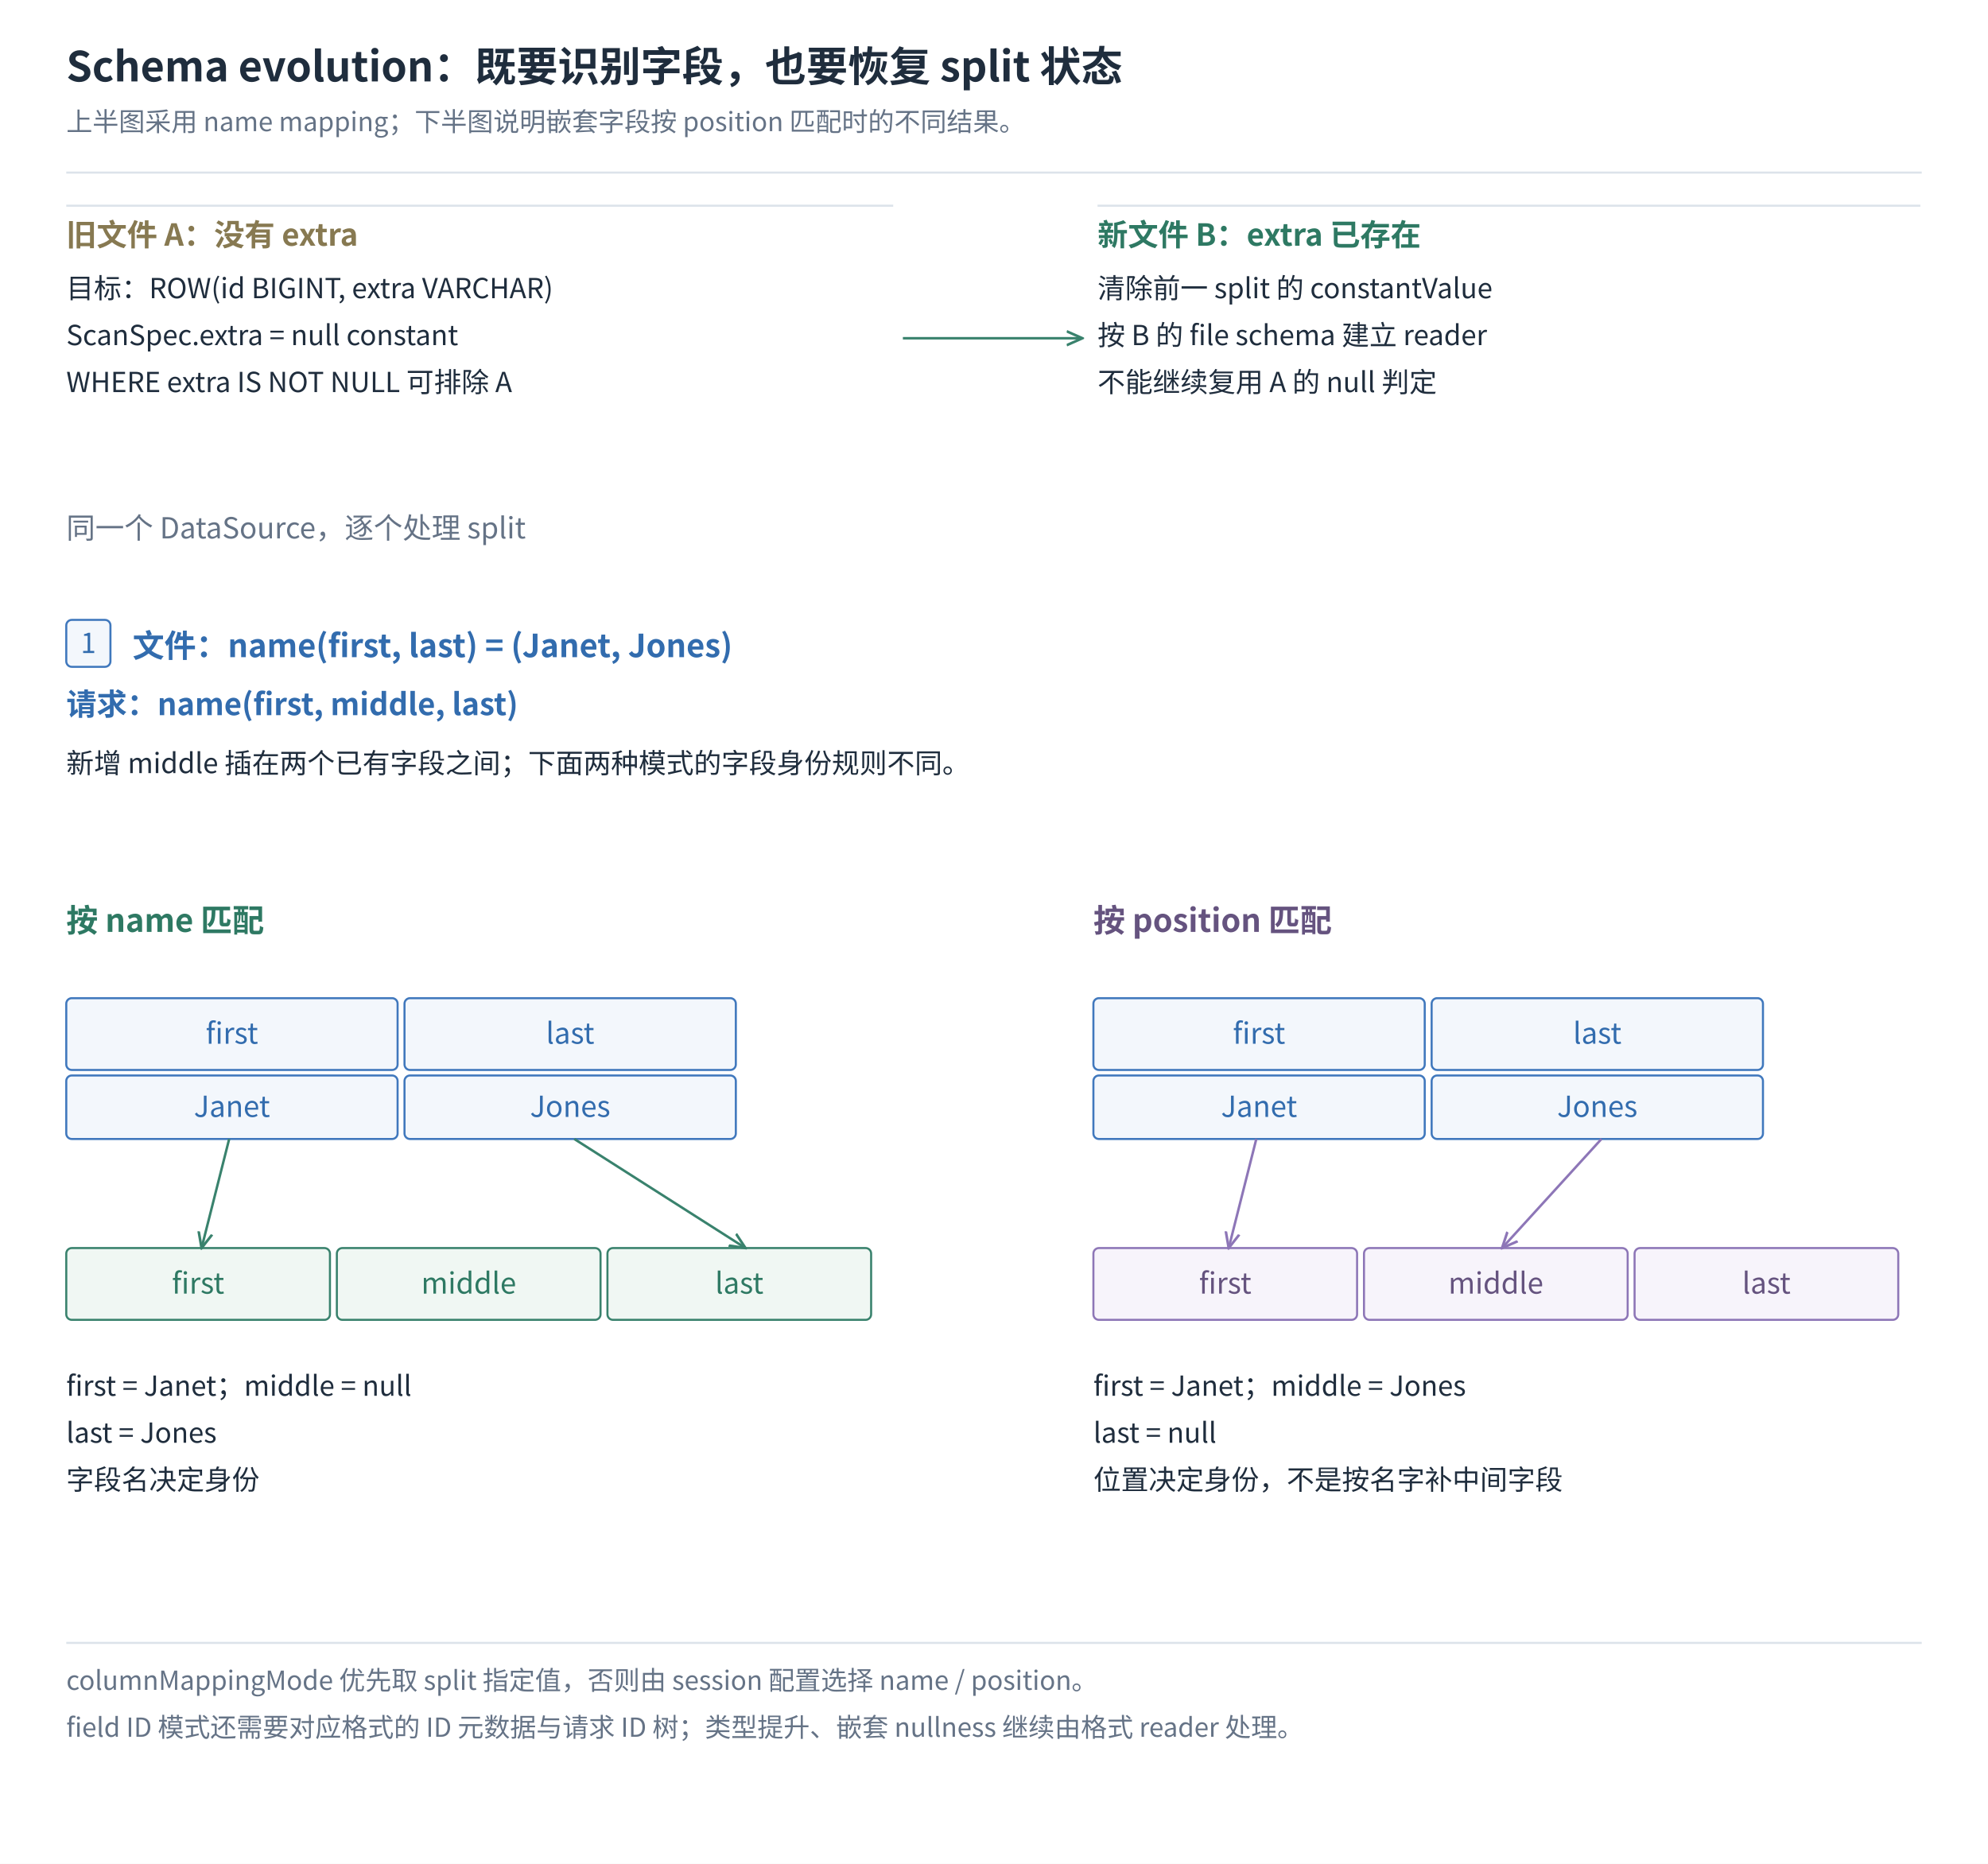
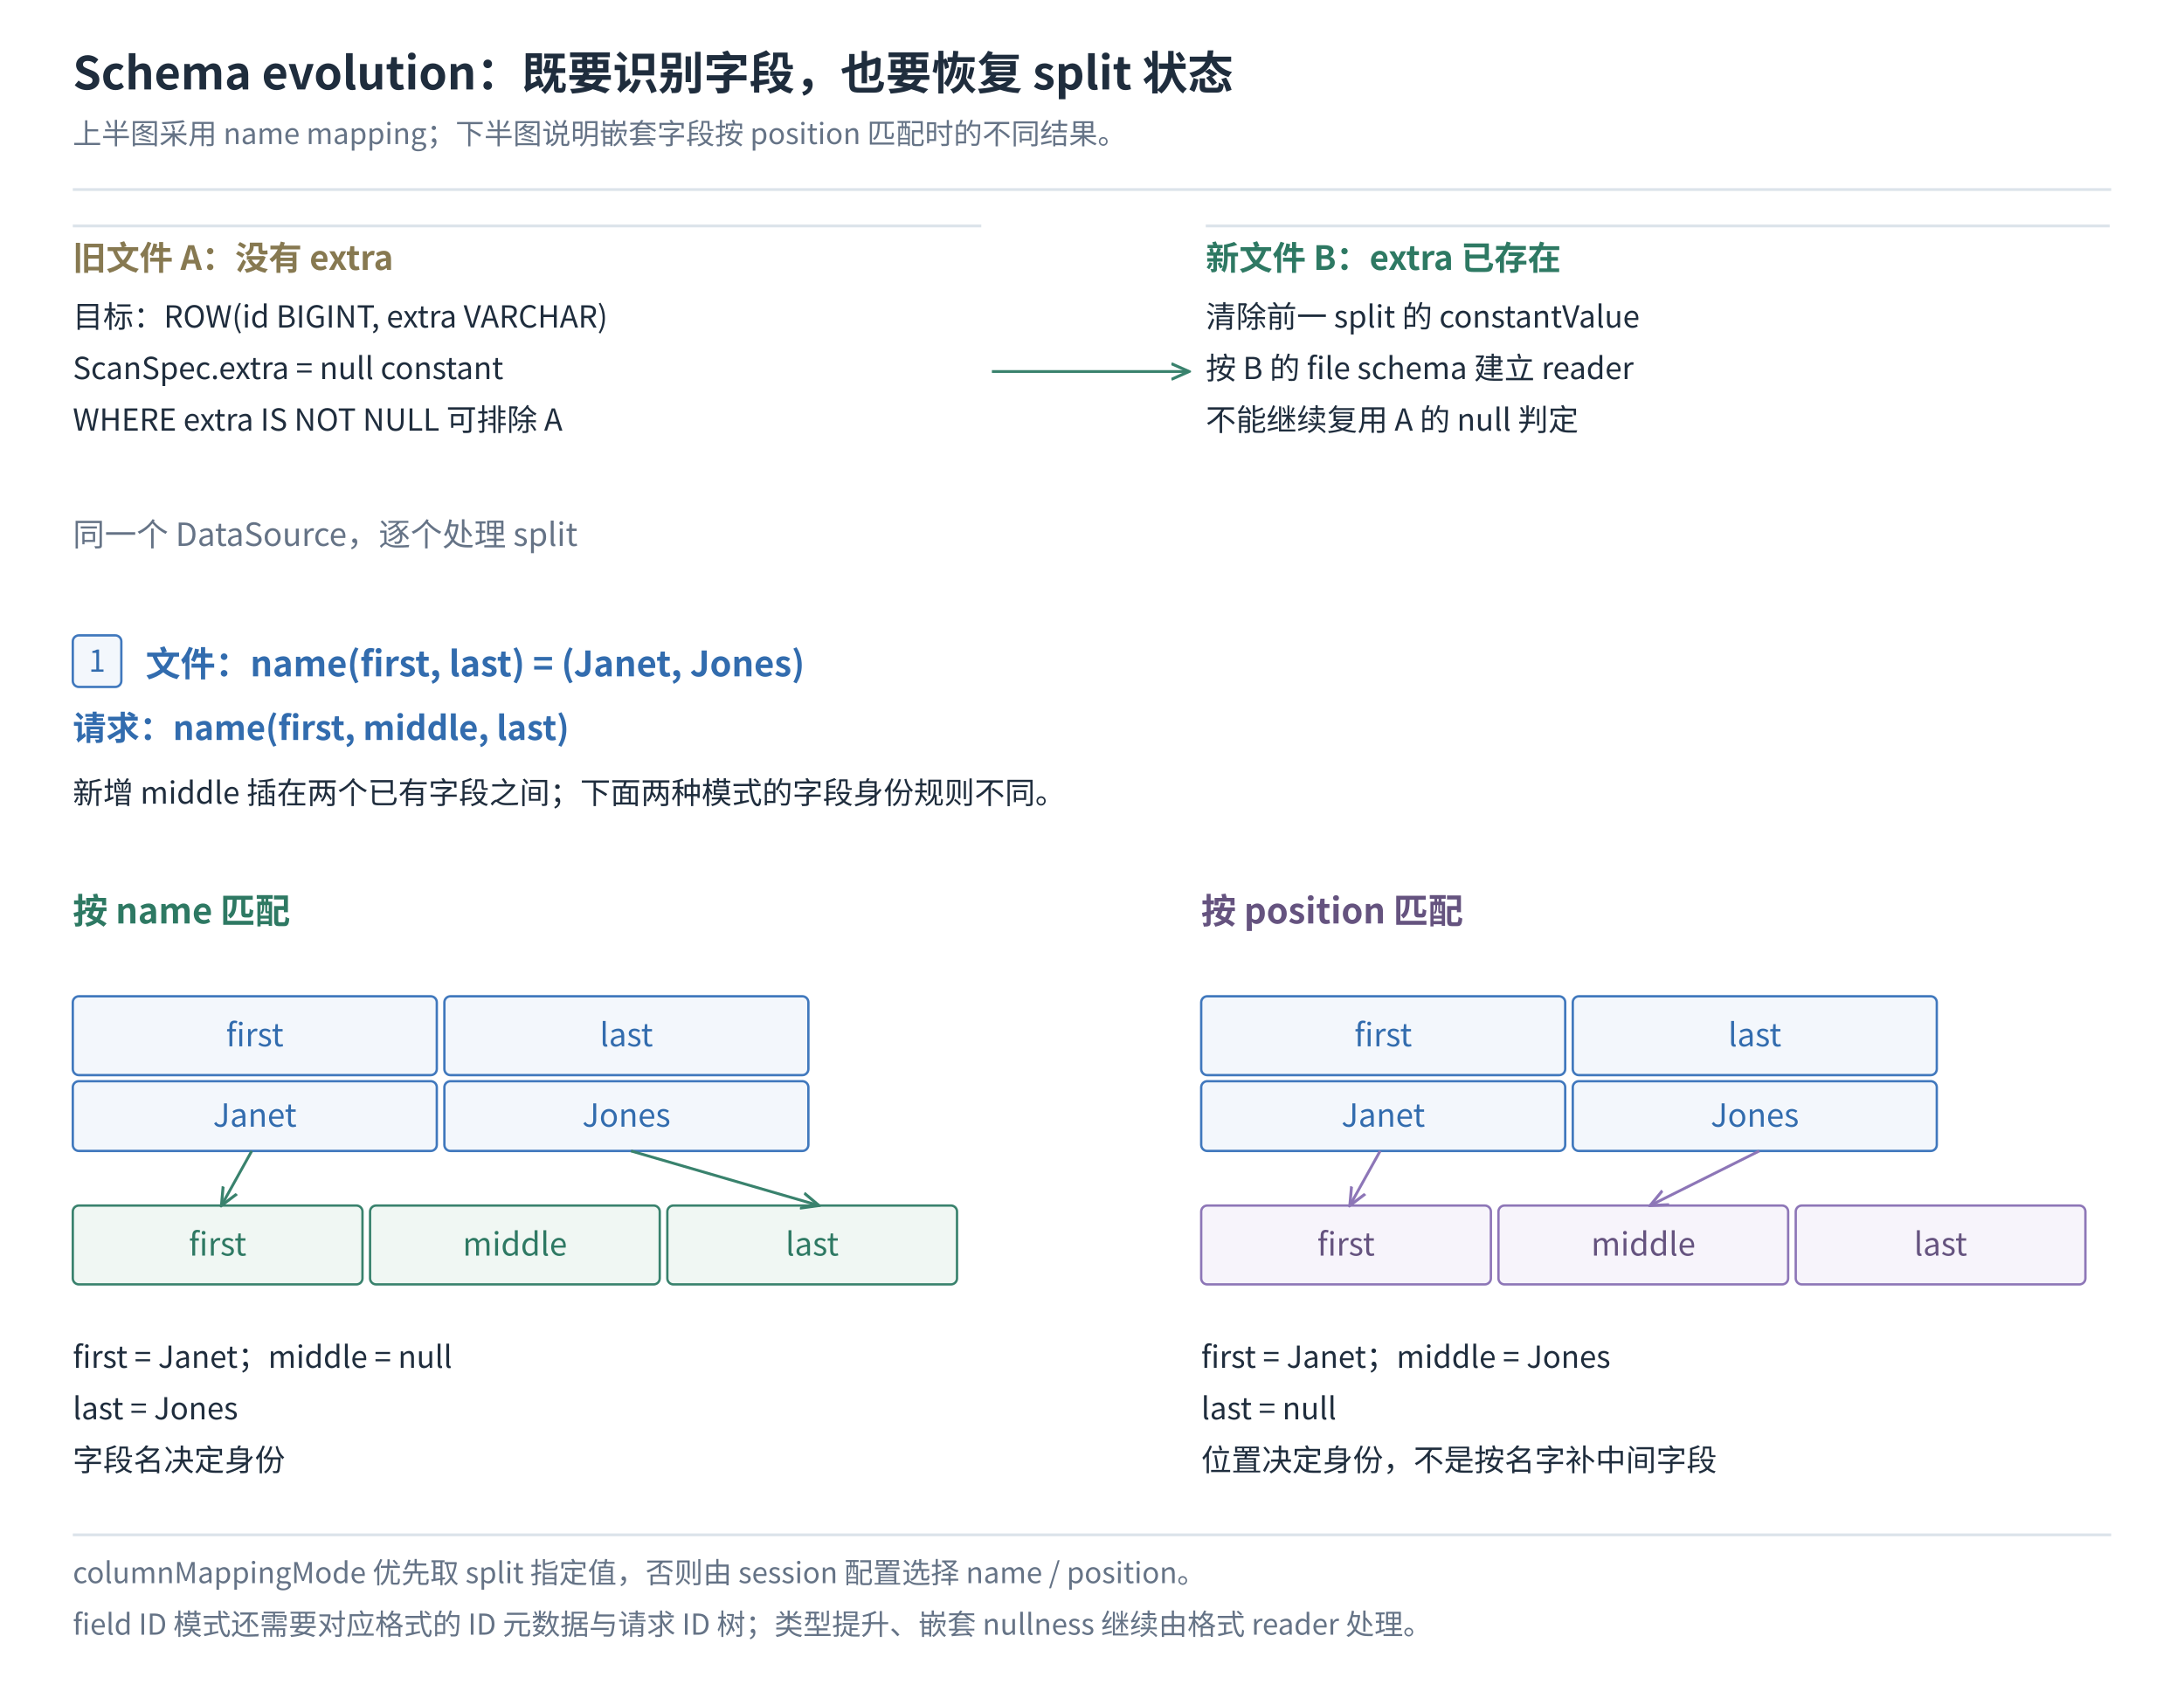
- <svg xmlns="http://www.w3.org/2000/svg" width="1440" height="1350" viewBox="0 0 1440 1350" role="img">
+ <svg xmlns="http://www.w3.org/2000/svg" width="1440" height="1115" viewBox="0 0 1440 1115" role="img">
  <defs>
    <marker id="a-ink" viewBox="0 0 10 10" refX="9" refY="5" markerWidth="7" markerHeight="7" orient="auto-start-reverse">
      <path d="M 0 1 L 9 5 L 0 9" fill="none" stroke="#1f2d3d" stroke-width="1.5" />
    </marker>
    <marker id="a-muted" viewBox="0 0 10 10" refX="9" refY="5" markerWidth="7" markerHeight="7" orient="auto-start-reverse">
      <path d="M 0 1 L 9 5 L 0 9" fill="none" stroke="#657386" stroke-width="1.5" />
    </marker>
    <marker id="a-line" viewBox="0 0 10 10" refX="9" refY="5" markerWidth="7" markerHeight="7" orient="auto-start-reverse">
      <path d="M 0 1 L 9 5 L 0 9" fill="none" stroke="#dce3ea" stroke-width="1.5" />
    </marker>
    <marker id="a-blue" viewBox="0 0 10 10" refX="9" refY="5" markerWidth="7" markerHeight="7" orient="auto-start-reverse">
      <path d="M 0 1 L 9 5 L 0 9" fill="none" stroke="#4078bd" stroke-width="1.5" />
    </marker>
    <marker id="a-green" viewBox="0 0 10 10" refX="9" refY="5" markerWidth="7" markerHeight="7" orient="auto-start-reverse">
      <path d="M 0 1 L 9 5 L 0 9" fill="none" stroke="#39826d" stroke-width="1.5" />
    </marker>
    <marker id="a-purple" viewBox="0 0 10 10" refX="9" refY="5" markerWidth="7" markerHeight="7" orient="auto-start-reverse">
      <path d="M 0 1 L 9 5 L 0 9" fill="none" stroke="#8d76b7" stroke-width="1.5" />
    </marker>
    <marker id="a-warm" viewBox="0 0 10 10" refX="9" refY="5" markerWidth="7" markerHeight="7" orient="auto-start-reverse">
      <path d="M 0 1 L 9 5 L 0 9" fill="none" stroke="#ac9c76" stroke-width="1.5" />
    </marker>
    <marker id="a-red" viewBox="0 0 10 10" refX="9" refY="5" markerWidth="7" markerHeight="7" orient="auto-start-reverse">
      <path d="M 0 1 L 9 5 L 0 9" fill="none" stroke="#a95f64" stroke-width="1.5" />
    </marker>
    <marker id="a-teal" viewBox="0 0 10 10" refX="9" refY="5" markerWidth="7" markerHeight="7" orient="auto-start-reverse">
      <path d="M 0 1 L 9 5 L 0 9" fill="none" stroke="#3e8580" stroke-width="1.5" />
    </marker>
  </defs>
-   <rect width="1440" height="1350" fill="white" />
+   <rect width="1440" height="1170" fill="white" />
  <text x="48" y="59" font-family="Noto Sans SC, Noto Sans CJK SC, Inter, Arial, sans-serif" font-size="30" fill="#1f2d3d" font-weight="600" text-anchor="start">Schema evolution：既要识别字段，也要恢复 split 状态</text>
  <text x="48" y="95" font-family="Noto Sans SC, Noto Sans CJK SC, Inter, Arial, sans-serif" font-size="19" fill="#657386" font-weight="400" text-anchor="start">上半图采用 name mapping；下半图说明嵌套字段按 position 匹配时的不同结果。</text>
-   <line x1="48" y1="125" x2="1392" y2="125" stroke="#dce3ea" stroke-width="1.5" />
-   <line x1="48" y1="149" x2="647" y2="149" stroke="#dce3ea" stroke-width="1.5" />
+   <line x1="48" y1="125" x2="1392" y2="125" stroke="#dce3ea" stroke-width="1.85" />
+   <line x1="48" y1="149" x2="647" y2="149" stroke="#dce3ea" stroke-width="1.85" />
  <text x="48" y="178" font-family="Noto Sans SC, Noto Sans CJK SC, Inter, Arial, sans-serif" font-size="22" fill="#877951" font-weight="600" text-anchor="start">旧文件 A：没有 extra</text>
  <text x="48" y="216" font-family="Noto Sans SC, Noto Sans CJK SC, Inter, Arial, sans-serif" font-size="20" fill="#1f2d3d" font-weight="400" text-anchor="start">目标：ROW(id BIGINT, extra VARCHAR)</text>
  <text x="48" y="250" font-family="Noto Sans SC, Noto Sans CJK SC, Inter, Arial, sans-serif" font-size="20" fill="#1f2d3d" font-weight="400" text-anchor="start">ScanSpec.extra = null constant</text>
  <text x="48" y="284" font-family="Noto Sans SC, Noto Sans CJK SC, Inter, Arial, sans-serif" font-size="20" fill="#1f2d3d" font-weight="400" text-anchor="start">WHERE extra IS NOT NULL 可排除 A</text>
-   <line x1="795" y1="149" x2="1391" y2="149" stroke="#dce3ea" stroke-width="1.5" />
+   <line x1="795" y1="149" x2="1391" y2="149" stroke="#dce3ea" stroke-width="1.85" />
  <text x="795" y="178" font-family="Noto Sans SC, Noto Sans CJK SC, Inter, Arial, sans-serif" font-size="22" fill="#2e7963" font-weight="600" text-anchor="start">新文件 B：extra 已存在</text>
  <text x="795" y="216" font-family="Noto Sans SC, Noto Sans CJK SC, Inter, Arial, sans-serif" font-size="20" fill="#1f2d3d" font-weight="400" text-anchor="start">清除前一 split 的 constantValue</text>
  <text x="795" y="250" font-family="Noto Sans SC, Noto Sans CJK SC, Inter, Arial, sans-serif" font-size="20" fill="#1f2d3d" font-weight="400" text-anchor="start">按 B 的 file schema 建立 reader</text>
  <text x="795" y="284" font-family="Noto Sans SC, Noto Sans CJK SC, Inter, Arial, sans-serif" font-size="20" fill="#1f2d3d" font-weight="400" text-anchor="start">不能继续复用 A 的 null 判定</text>
-   <polyline points="654,245 784,245" fill="none" stroke="#39826d" stroke-width="1.8" marker-end="url(#a-green)" />
-   <text x="48" y="390" font-family="Noto Sans SC, Noto Sans CJK SC, Inter, Arial, sans-serif" font-size="21" fill="#657386" font-weight="400" text-anchor="start">同一个 DataSource，逐个处理 split</text>
-   <rect x="48" y="449" width="32" height="34" rx="4" fill="#f3f7fc" stroke="#4078bd" stroke-width="1.5" />
-   <text x="64.0" y="473.0" font-family="Noto Sans SC, Noto Sans CJK SC, Inter, Arial, sans-serif" font-size="20" fill="#326cae" font-weight="400" text-anchor="middle">1</text>
-   <text x="96" y="476" font-family="Noto Sans SC, Noto Sans CJK SC, Inter, Arial, sans-serif" font-size="23" fill="#326cae" font-weight="600" text-anchor="start">文件：name(first, last) = (Janet, Jones)</text>
-   <text x="48" y="518" font-family="Noto Sans SC, Noto Sans CJK SC, Inter, Arial, sans-serif" font-size="22" fill="#326cae" font-weight="600" text-anchor="start">请求：name(first, middle, last)</text>
-   <text x="48" y="560" font-family="Noto Sans SC, Noto Sans CJK SC, Inter, Arial, sans-serif" font-size="20" fill="#1f2d3d" font-weight="400" text-anchor="start">新增 middle 插在两个已有字段之间；下面两种模式的字段身份规则不同。</text>
-   <text x="48" y="675" font-family="Noto Sans SC, Noto Sans CJK SC, Inter, Arial, sans-serif" font-size="23" fill="#2e7963" font-weight="600" text-anchor="start">按 name 匹配</text>
-   <text x="792" y="675" font-family="Noto Sans SC, Noto Sans CJK SC, Inter, Arial, sans-serif" font-size="23" fill="#65537f" font-weight="600" text-anchor="start">按 position 匹配</text>
-   <rect x="48" y="723" width="240" height="52" rx="4" fill="#f3f7fc" stroke="#4078bd" stroke-width="1.5" />
-   <text x="168.0" y="756.0" font-family="Noto Sans SC, Noto Sans CJK SC, Inter, Arial, sans-serif" font-size="21" fill="#326cae" font-weight="400" text-anchor="middle">first</text>
-   <rect x="293" y="723" width="240" height="52" rx="4" fill="#f3f7fc" stroke="#4078bd" stroke-width="1.5" />
-   <text x="413.0" y="756.0" font-family="Noto Sans SC, Noto Sans CJK SC, Inter, Arial, sans-serif" font-size="21" fill="#326cae" font-weight="400" text-anchor="middle">last</text>
-   <rect x="48" y="904" width="191" height="52" rx="4" fill="#f0f7f3" stroke="#39826d" stroke-width="1.5" />
-   <text x="143.5" y="937.0" font-family="Noto Sans SC, Noto Sans CJK SC, Inter, Arial, sans-serif" font-size="21" fill="#2e7963" font-weight="400" text-anchor="middle">first</text>
-   <rect x="244" y="904" width="191" height="52" rx="4" fill="#f0f7f3" stroke="#39826d" stroke-width="1.5" />
-   <text x="339.5" y="937.0" font-family="Noto Sans SC, Noto Sans CJK SC, Inter, Arial, sans-serif" font-size="21" fill="#2e7963" font-weight="400" text-anchor="middle">middle</text>
-   <rect x="440" y="904" width="191" height="52" rx="4" fill="#f0f7f3" stroke="#39826d" stroke-width="1.5" />
-   <text x="535.5" y="937.0" font-family="Noto Sans SC, Noto Sans CJK SC, Inter, Arial, sans-serif" font-size="21" fill="#2e7963" font-weight="400" text-anchor="middle">last</text>
-   <rect x="48" y="779" width="240" height="46" rx="4" fill="#f3f7fc" stroke="#4078bd" stroke-width="1.5" />
-   <text x="168.0" y="809.0" font-family="Noto Sans SC, Noto Sans CJK SC, Inter, Arial, sans-serif" font-size="21" fill="#326cae" font-weight="400" text-anchor="middle">Janet</text>
-   <rect x="293" y="779" width="240" height="46" rx="4" fill="#f3f7fc" stroke="#4078bd" stroke-width="1.5" />
-   <text x="413.0" y="809.0" font-family="Noto Sans SC, Noto Sans CJK SC, Inter, Arial, sans-serif" font-size="21" fill="#326cae" font-weight="400" text-anchor="middle">Jones</text>
-   <rect x="792" y="723" width="240" height="52" rx="4" fill="#f3f7fc" stroke="#4078bd" stroke-width="1.5" />
-   <text x="912.0" y="756.0" font-family="Noto Sans SC, Noto Sans CJK SC, Inter, Arial, sans-serif" font-size="21" fill="#326cae" font-weight="400" text-anchor="middle">first</text>
-   <rect x="1037" y="723" width="240" height="52" rx="4" fill="#f3f7fc" stroke="#4078bd" stroke-width="1.5" />
-   <text x="1157.0" y="756.0" font-family="Noto Sans SC, Noto Sans CJK SC, Inter, Arial, sans-serif" font-size="21" fill="#326cae" font-weight="400" text-anchor="middle">last</text>
-   <rect x="792" y="904" width="191" height="52" rx="4" fill="#f7f4fb" stroke="#8d76b7" stroke-width="1.5" />
-   <text x="887.5" y="937.0" font-family="Noto Sans SC, Noto Sans CJK SC, Inter, Arial, sans-serif" font-size="21" fill="#65537f" font-weight="400" text-anchor="middle">first</text>
-   <rect x="988" y="904" width="191" height="52" rx="4" fill="#f7f4fb" stroke="#8d76b7" stroke-width="1.5" />
-   <text x="1083.5" y="937.0" font-family="Noto Sans SC, Noto Sans CJK SC, Inter, Arial, sans-serif" font-size="21" fill="#65537f" font-weight="400" text-anchor="middle">middle</text>
-   <rect x="1184" y="904" width="191" height="52" rx="4" fill="#f7f4fb" stroke="#8d76b7" stroke-width="1.5" />
-   <text x="1279.5" y="937.0" font-family="Noto Sans SC, Noto Sans CJK SC, Inter, Arial, sans-serif" font-size="21" fill="#65537f" font-weight="400" text-anchor="middle">last</text>
-   <rect x="792" y="779" width="240" height="46" rx="4" fill="#f3f7fc" stroke="#4078bd" stroke-width="1.5" />
-   <text x="912.0" y="809.0" font-family="Noto Sans SC, Noto Sans CJK SC, Inter, Arial, sans-serif" font-size="21" fill="#326cae" font-weight="400" text-anchor="middle">Janet</text>
-   <rect x="1037" y="779" width="240" height="46" rx="4" fill="#f3f7fc" stroke="#4078bd" stroke-width="1.5" />
-   <text x="1157.0" y="809.0" font-family="Noto Sans SC, Noto Sans CJK SC, Inter, Arial, sans-serif" font-size="21" fill="#326cae" font-weight="400" text-anchor="middle">Jones</text>
-   <polyline points="166,825 146,904" fill="none" stroke="#39826d" stroke-width="1.8" marker-end="url(#a-green)" />
-   <polyline points="416,825 540,904" fill="none" stroke="#39826d" stroke-width="1.8" marker-end="url(#a-green)" />
-   <polyline points="910,825 890,904" fill="none" stroke="#8d76b7" stroke-width="1.8" marker-end="url(#a-purple)" />
-   <polyline points="1160,825 1088,904" fill="none" stroke="#8d76b7" stroke-width="1.8" marker-end="url(#a-purple)" />
-   <text x="48" y="1011" font-family="Noto Sans SC, Noto Sans CJK SC, Inter, Arial, sans-serif" font-size="20" fill="#1f2d3d" font-weight="400" text-anchor="start">first = Janet；middle = null</text>
-   <text x="48" y="1045" font-family="Noto Sans SC, Noto Sans CJK SC, Inter, Arial, sans-serif" font-size="20" fill="#1f2d3d" font-weight="400" text-anchor="start">last = Jones</text>
-   <text x="48" y="1079" font-family="Noto Sans SC, Noto Sans CJK SC, Inter, Arial, sans-serif" font-size="20" fill="#1f2d3d" font-weight="400" text-anchor="start">字段名决定身份</text>
-   <text x="792" y="1011" font-family="Noto Sans SC, Noto Sans CJK SC, Inter, Arial, sans-serif" font-size="20" fill="#1f2d3d" font-weight="400" text-anchor="start">first = Janet；middle = Jones</text>
-   <text x="792" y="1045" font-family="Noto Sans SC, Noto Sans CJK SC, Inter, Arial, sans-serif" font-size="20" fill="#1f2d3d" font-weight="400" text-anchor="start">last = null</text>
-   <text x="792" y="1079" font-family="Noto Sans SC, Noto Sans CJK SC, Inter, Arial, sans-serif" font-size="20" fill="#1f2d3d" font-weight="400" text-anchor="start">位置决定身份，不是按名字补中间字段</text>
-   <line x1="48" y1="1190" x2="1392" y2="1190" stroke="#dce3ea" stroke-width="1.5" />
-   <text x="48" y="1224" font-family="Noto Sans SC, Noto Sans CJK SC, Inter, Arial, sans-serif" font-size="19" fill="#657386" font-weight="400" text-anchor="start">columnMappingMode 优先取 split 指定值，否则由 session 配置选择 name / position。</text>
-   <text x="48" y="1258" font-family="Noto Sans SC, Noto Sans CJK SC, Inter, Arial, sans-serif" font-size="19" fill="#657386" font-weight="400" text-anchor="start">field ID 模式还需要对应格式的 ID 元数据与请求 ID 树；类型提升、嵌套 nullness 继续由格式 reader 处理。</text>
+   <polyline points="654,245 784,245" fill="none" stroke="#39826d" stroke-width="1.85" marker-end="url(#a-green)" />
+   <text x="48" y="360" font-family="Noto Sans SC, Noto Sans CJK SC, Inter, Arial, sans-serif" font-size="21" fill="#657386" font-weight="400" text-anchor="start">同一个 DataSource，逐个处理 split</text>
+   <rect x="48" y="419" width="32" height="34" rx="4" fill="#f3f7fc" stroke="#4078bd" stroke-width="1.55" />
+   <text x="64.0" y="443" font-family="Noto Sans SC, Noto Sans CJK SC, Inter, Arial, sans-serif" font-size="20" fill="#326cae" font-weight="400" text-anchor="middle">1</text>
+   <text x="96" y="446" font-family="Noto Sans SC, Noto Sans CJK SC, Inter, Arial, sans-serif" font-size="23" fill="#326cae" font-weight="600" text-anchor="start">文件：name(first, last) = (Janet, Jones)</text>
+   <text x="48" y="488" font-family="Noto Sans SC, Noto Sans CJK SC, Inter, Arial, sans-serif" font-size="22" fill="#326cae" font-weight="600" text-anchor="start">请求：name(first, middle, last)</text>
+   <text x="48" y="530" font-family="Noto Sans SC, Noto Sans CJK SC, Inter, Arial, sans-serif" font-size="20" fill="#1f2d3d" font-weight="400" text-anchor="start">新增 middle 插在两个已有字段之间；下面两种模式的字段身份规则不同。</text>
+   <text x="48" y="609" font-family="Noto Sans SC, Noto Sans CJK SC, Inter, Arial, sans-serif" font-size="23" fill="#2e7963" font-weight="600" text-anchor="start">按 name 匹配</text>
+   <text x="792" y="609" font-family="Noto Sans SC, Noto Sans CJK SC, Inter, Arial, sans-serif" font-size="23" fill="#65537f" font-weight="600" text-anchor="start">按 position 匹配</text>
+   <rect x="48" y="657" width="240" height="52" rx="4" fill="#f3f7fc" stroke="#4078bd" stroke-width="1.55" />
+   <text x="168.0" y="690" font-family="Noto Sans SC, Noto Sans CJK SC, Inter, Arial, sans-serif" font-size="21" fill="#326cae" font-weight="400" text-anchor="middle">first</text>
+   <rect x="293" y="657" width="240" height="52" rx="4" fill="#f3f7fc" stroke="#4078bd" stroke-width="1.55" />
+   <text x="413.0" y="690" font-family="Noto Sans SC, Noto Sans CJK SC, Inter, Arial, sans-serif" font-size="21" fill="#326cae" font-weight="400" text-anchor="middle">last</text>
+   <rect x="48" y="795" width="191" height="52" rx="4" fill="#f0f7f3" stroke="#39826d" stroke-width="1.55" />
+   <text x="143.5" y="828" font-family="Noto Sans SC, Noto Sans CJK SC, Inter, Arial, sans-serif" font-size="21" fill="#2e7963" font-weight="400" text-anchor="middle">first</text>
+   <rect x="244" y="795" width="191" height="52" rx="4" fill="#f0f7f3" stroke="#39826d" stroke-width="1.55" />
+   <text x="339.5" y="828" font-family="Noto Sans SC, Noto Sans CJK SC, Inter, Arial, sans-serif" font-size="21" fill="#2e7963" font-weight="400" text-anchor="middle">middle</text>
+   <rect x="440" y="795" width="191" height="52" rx="4" fill="#f0f7f3" stroke="#39826d" stroke-width="1.55" />
+   <text x="535.5" y="828" font-family="Noto Sans SC, Noto Sans CJK SC, Inter, Arial, sans-serif" font-size="21" fill="#2e7963" font-weight="400" text-anchor="middle">last</text>
+   <rect x="48" y="713" width="240" height="46" rx="4" fill="#f3f7fc" stroke="#4078bd" stroke-width="1.55" />
+   <text x="168.0" y="743" font-family="Noto Sans SC, Noto Sans CJK SC, Inter, Arial, sans-serif" font-size="21" fill="#326cae" font-weight="400" text-anchor="middle">Janet</text>
+   <rect x="293" y="713" width="240" height="46" rx="4" fill="#f3f7fc" stroke="#4078bd" stroke-width="1.55" />
+   <text x="413.0" y="743" font-family="Noto Sans SC, Noto Sans CJK SC, Inter, Arial, sans-serif" font-size="21" fill="#326cae" font-weight="400" text-anchor="middle">Jones</text>
+   <rect x="792" y="657" width="240" height="52" rx="4" fill="#f3f7fc" stroke="#4078bd" stroke-width="1.55" />
+   <text x="912.0" y="690" font-family="Noto Sans SC, Noto Sans CJK SC, Inter, Arial, sans-serif" font-size="21" fill="#326cae" font-weight="400" text-anchor="middle">first</text>
+   <rect x="1037" y="657" width="240" height="52" rx="4" fill="#f3f7fc" stroke="#4078bd" stroke-width="1.55" />
+   <text x="1157.0" y="690" font-family="Noto Sans SC, Noto Sans CJK SC, Inter, Arial, sans-serif" font-size="21" fill="#326cae" font-weight="400" text-anchor="middle">last</text>
+   <rect x="792" y="795" width="191" height="52" rx="4" fill="#f7f4fb" stroke="#8d76b7" stroke-width="1.55" />
+   <text x="887.5" y="828" font-family="Noto Sans SC, Noto Sans CJK SC, Inter, Arial, sans-serif" font-size="21" fill="#65537f" font-weight="400" text-anchor="middle">first</text>
+   <rect x="988" y="795" width="191" height="52" rx="4" fill="#f7f4fb" stroke="#8d76b7" stroke-width="1.55" />
+   <text x="1083.5" y="828" font-family="Noto Sans SC, Noto Sans CJK SC, Inter, Arial, sans-serif" font-size="21" fill="#65537f" font-weight="400" text-anchor="middle">middle</text>
+   <rect x="1184" y="795" width="191" height="52" rx="4" fill="#f7f4fb" stroke="#8d76b7" stroke-width="1.55" />
+   <text x="1279.5" y="828" font-family="Noto Sans SC, Noto Sans CJK SC, Inter, Arial, sans-serif" font-size="21" fill="#65537f" font-weight="400" text-anchor="middle">last</text>
+   <rect x="792" y="713" width="240" height="46" rx="4" fill="#f3f7fc" stroke="#4078bd" stroke-width="1.55" />
+   <text x="912.0" y="743" font-family="Noto Sans SC, Noto Sans CJK SC, Inter, Arial, sans-serif" font-size="21" fill="#326cae" font-weight="400" text-anchor="middle">Janet</text>
+   <rect x="1037" y="713" width="240" height="46" rx="4" fill="#f3f7fc" stroke="#4078bd" stroke-width="1.55" />
+   <text x="1157.0" y="743" font-family="Noto Sans SC, Noto Sans CJK SC, Inter, Arial, sans-serif" font-size="21" fill="#326cae" font-weight="400" text-anchor="middle">Jones</text>
+   <polyline points="166,759 146,795" fill="none" stroke="#39826d" stroke-width="1.85" marker-end="url(#a-green)" />
+   <polyline points="416,759 540,795" fill="none" stroke="#39826d" stroke-width="1.85" marker-end="url(#a-green)" />
+   <polyline points="910,759 890,795" fill="none" stroke="#8d76b7" stroke-width="1.85" marker-end="url(#a-purple)" />
+   <polyline points="1160,759 1088,795" fill="none" stroke="#8d76b7" stroke-width="1.85" marker-end="url(#a-purple)" />
+   <text x="48" y="902" font-family="Noto Sans SC, Noto Sans CJK SC, Inter, Arial, sans-serif" font-size="20" fill="#1f2d3d" font-weight="400" text-anchor="start">first = Janet；middle = null</text>
+   <text x="48" y="936" font-family="Noto Sans SC, Noto Sans CJK SC, Inter, Arial, sans-serif" font-size="20" fill="#1f2d3d" font-weight="400" text-anchor="start">last = Jones</text>
+   <text x="48" y="970" font-family="Noto Sans SC, Noto Sans CJK SC, Inter, Arial, sans-serif" font-size="20" fill="#1f2d3d" font-weight="400" text-anchor="start">字段名决定身份</text>
+   <text x="792" y="902" font-family="Noto Sans SC, Noto Sans CJK SC, Inter, Arial, sans-serif" font-size="20" fill="#1f2d3d" font-weight="400" text-anchor="start">first = Janet；middle = Jones</text>
+   <text x="792" y="936" font-family="Noto Sans SC, Noto Sans CJK SC, Inter, Arial, sans-serif" font-size="20" fill="#1f2d3d" font-weight="400" text-anchor="start">last = null</text>
+   <text x="792" y="970" font-family="Noto Sans SC, Noto Sans CJK SC, Inter, Arial, sans-serif" font-size="20" fill="#1f2d3d" font-weight="400" text-anchor="start">位置决定身份，不是按名字补中间字段</text>
+   <line x1="48" y1="1012.152" x2="1392" y2="1012.152" stroke="#dce3ea" stroke-width="1.85" />
+   <text x="48" y="1044" font-family="Noto Sans SC, Noto Sans CJK SC, Inter, Arial, sans-serif" font-size="19" fill="#657386" font-weight="400" text-anchor="start">columnMappingMode 优先取 split 指定值，否则由 session 配置选择 name / position。</text>
+   <text x="48" y="1078" font-family="Noto Sans SC, Noto Sans CJK SC, Inter, Arial, sans-serif" font-size="19" fill="#657386" font-weight="400" text-anchor="start">field ID 模式还需要对应格式的 ID 元数据与请求 ID 树；类型提升、嵌套 nullness 继续由格式 reader 处理。</text>
</svg>
